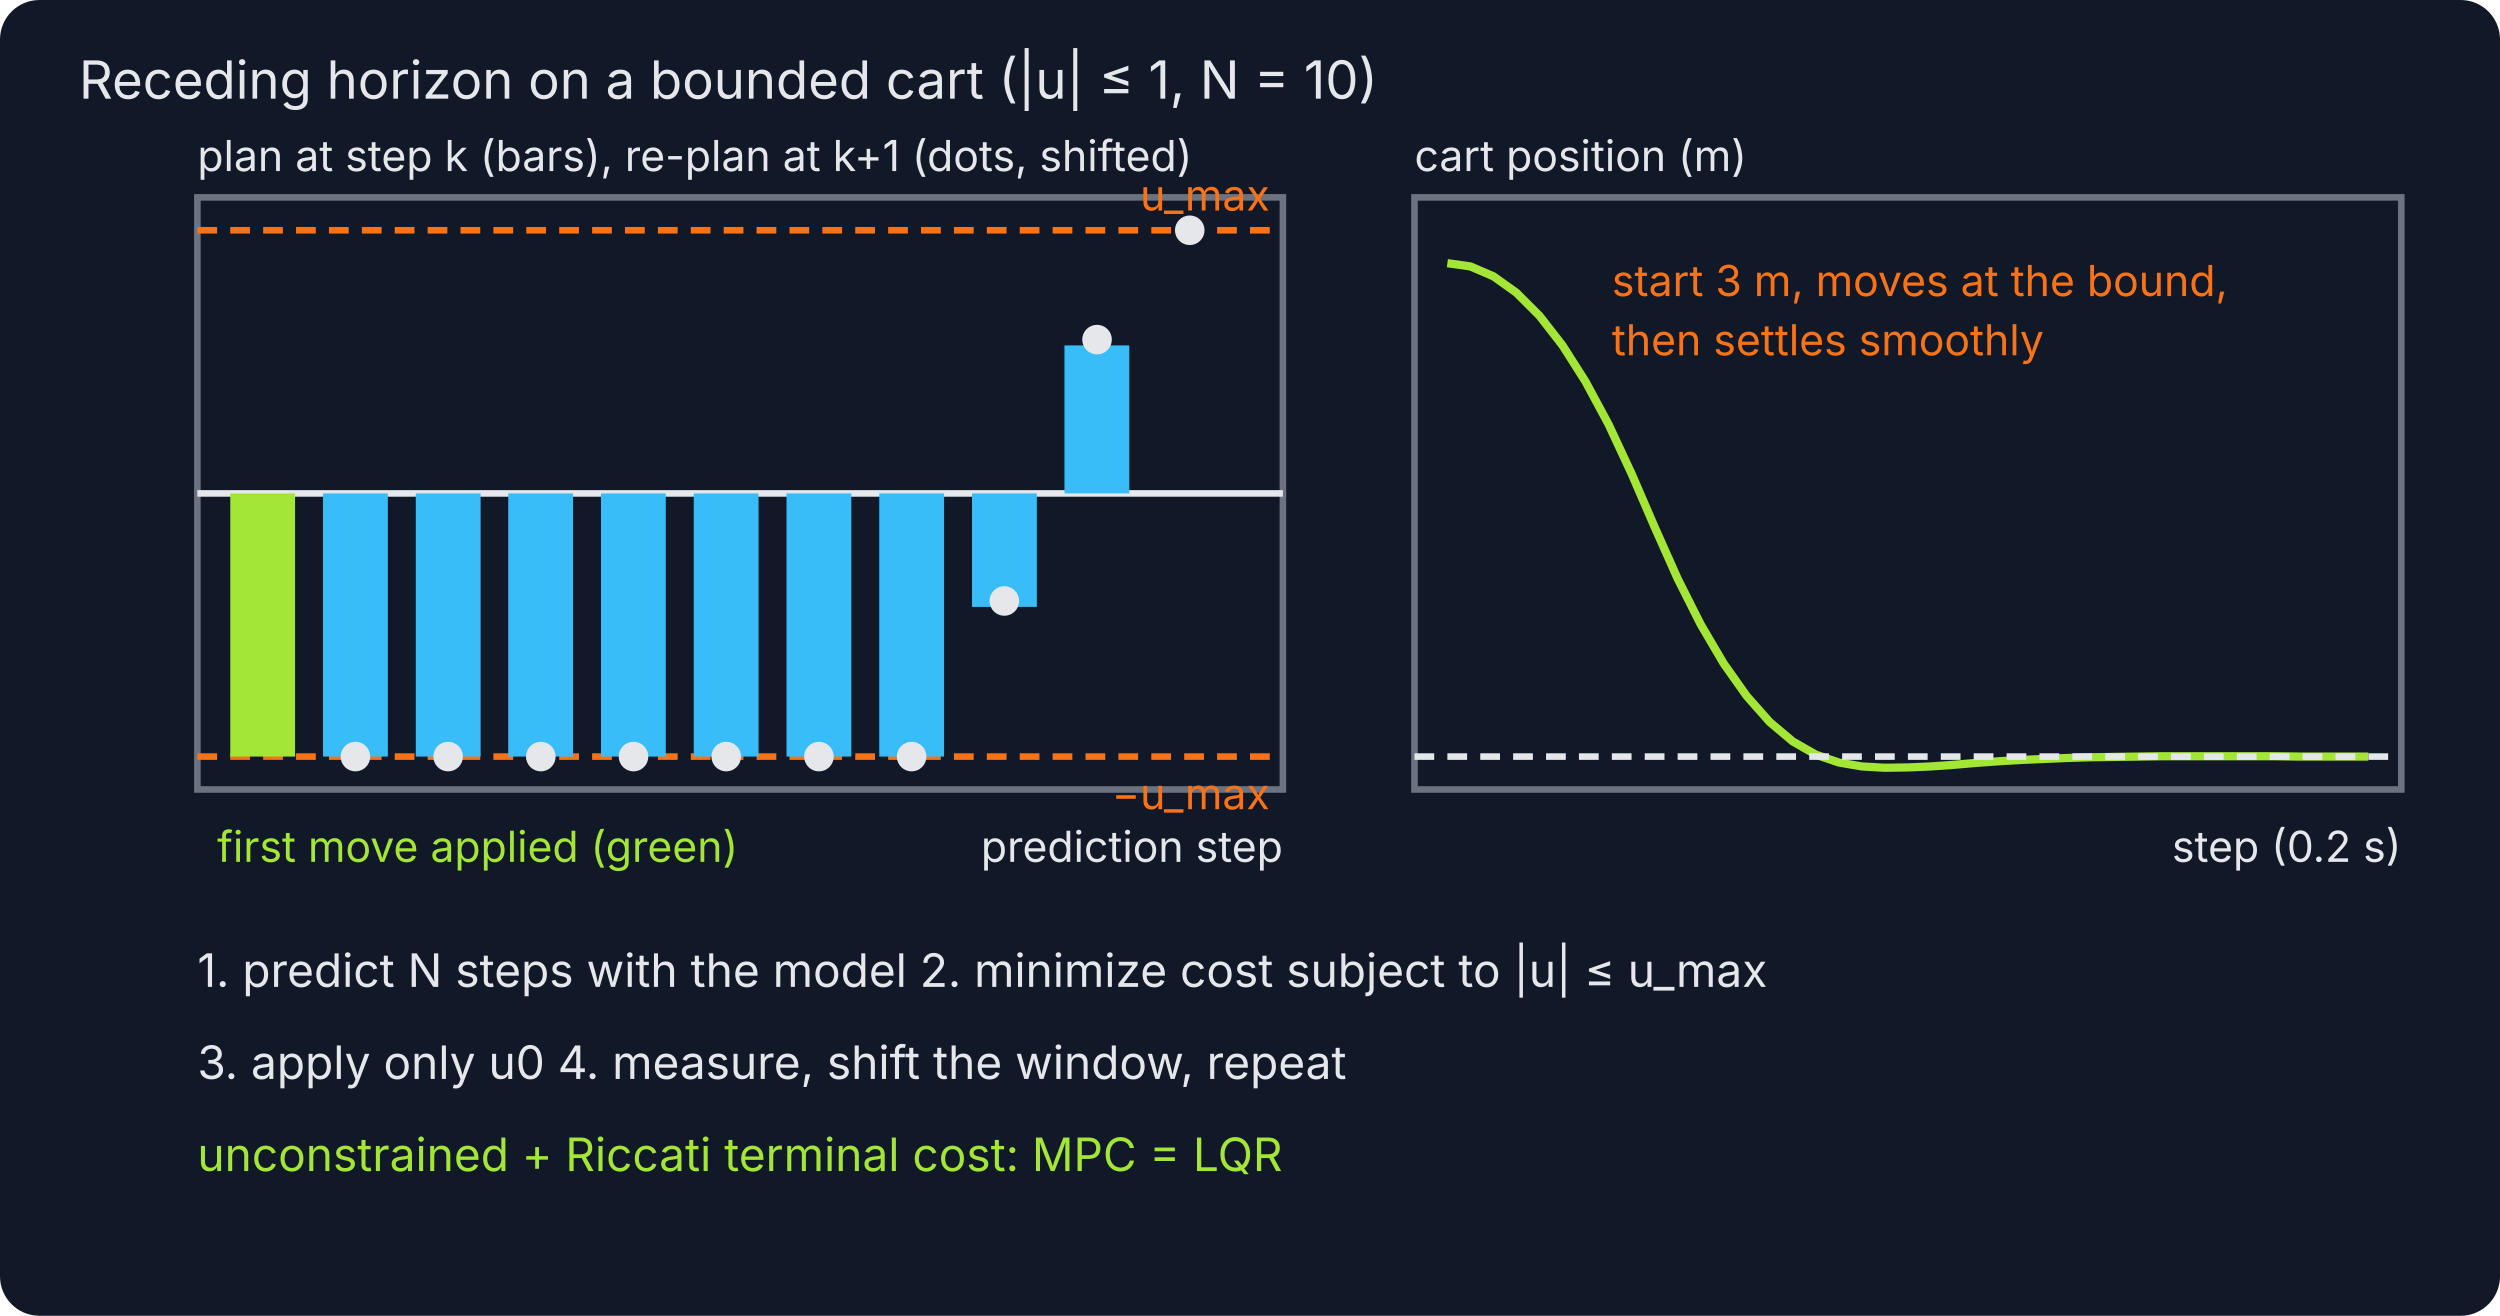
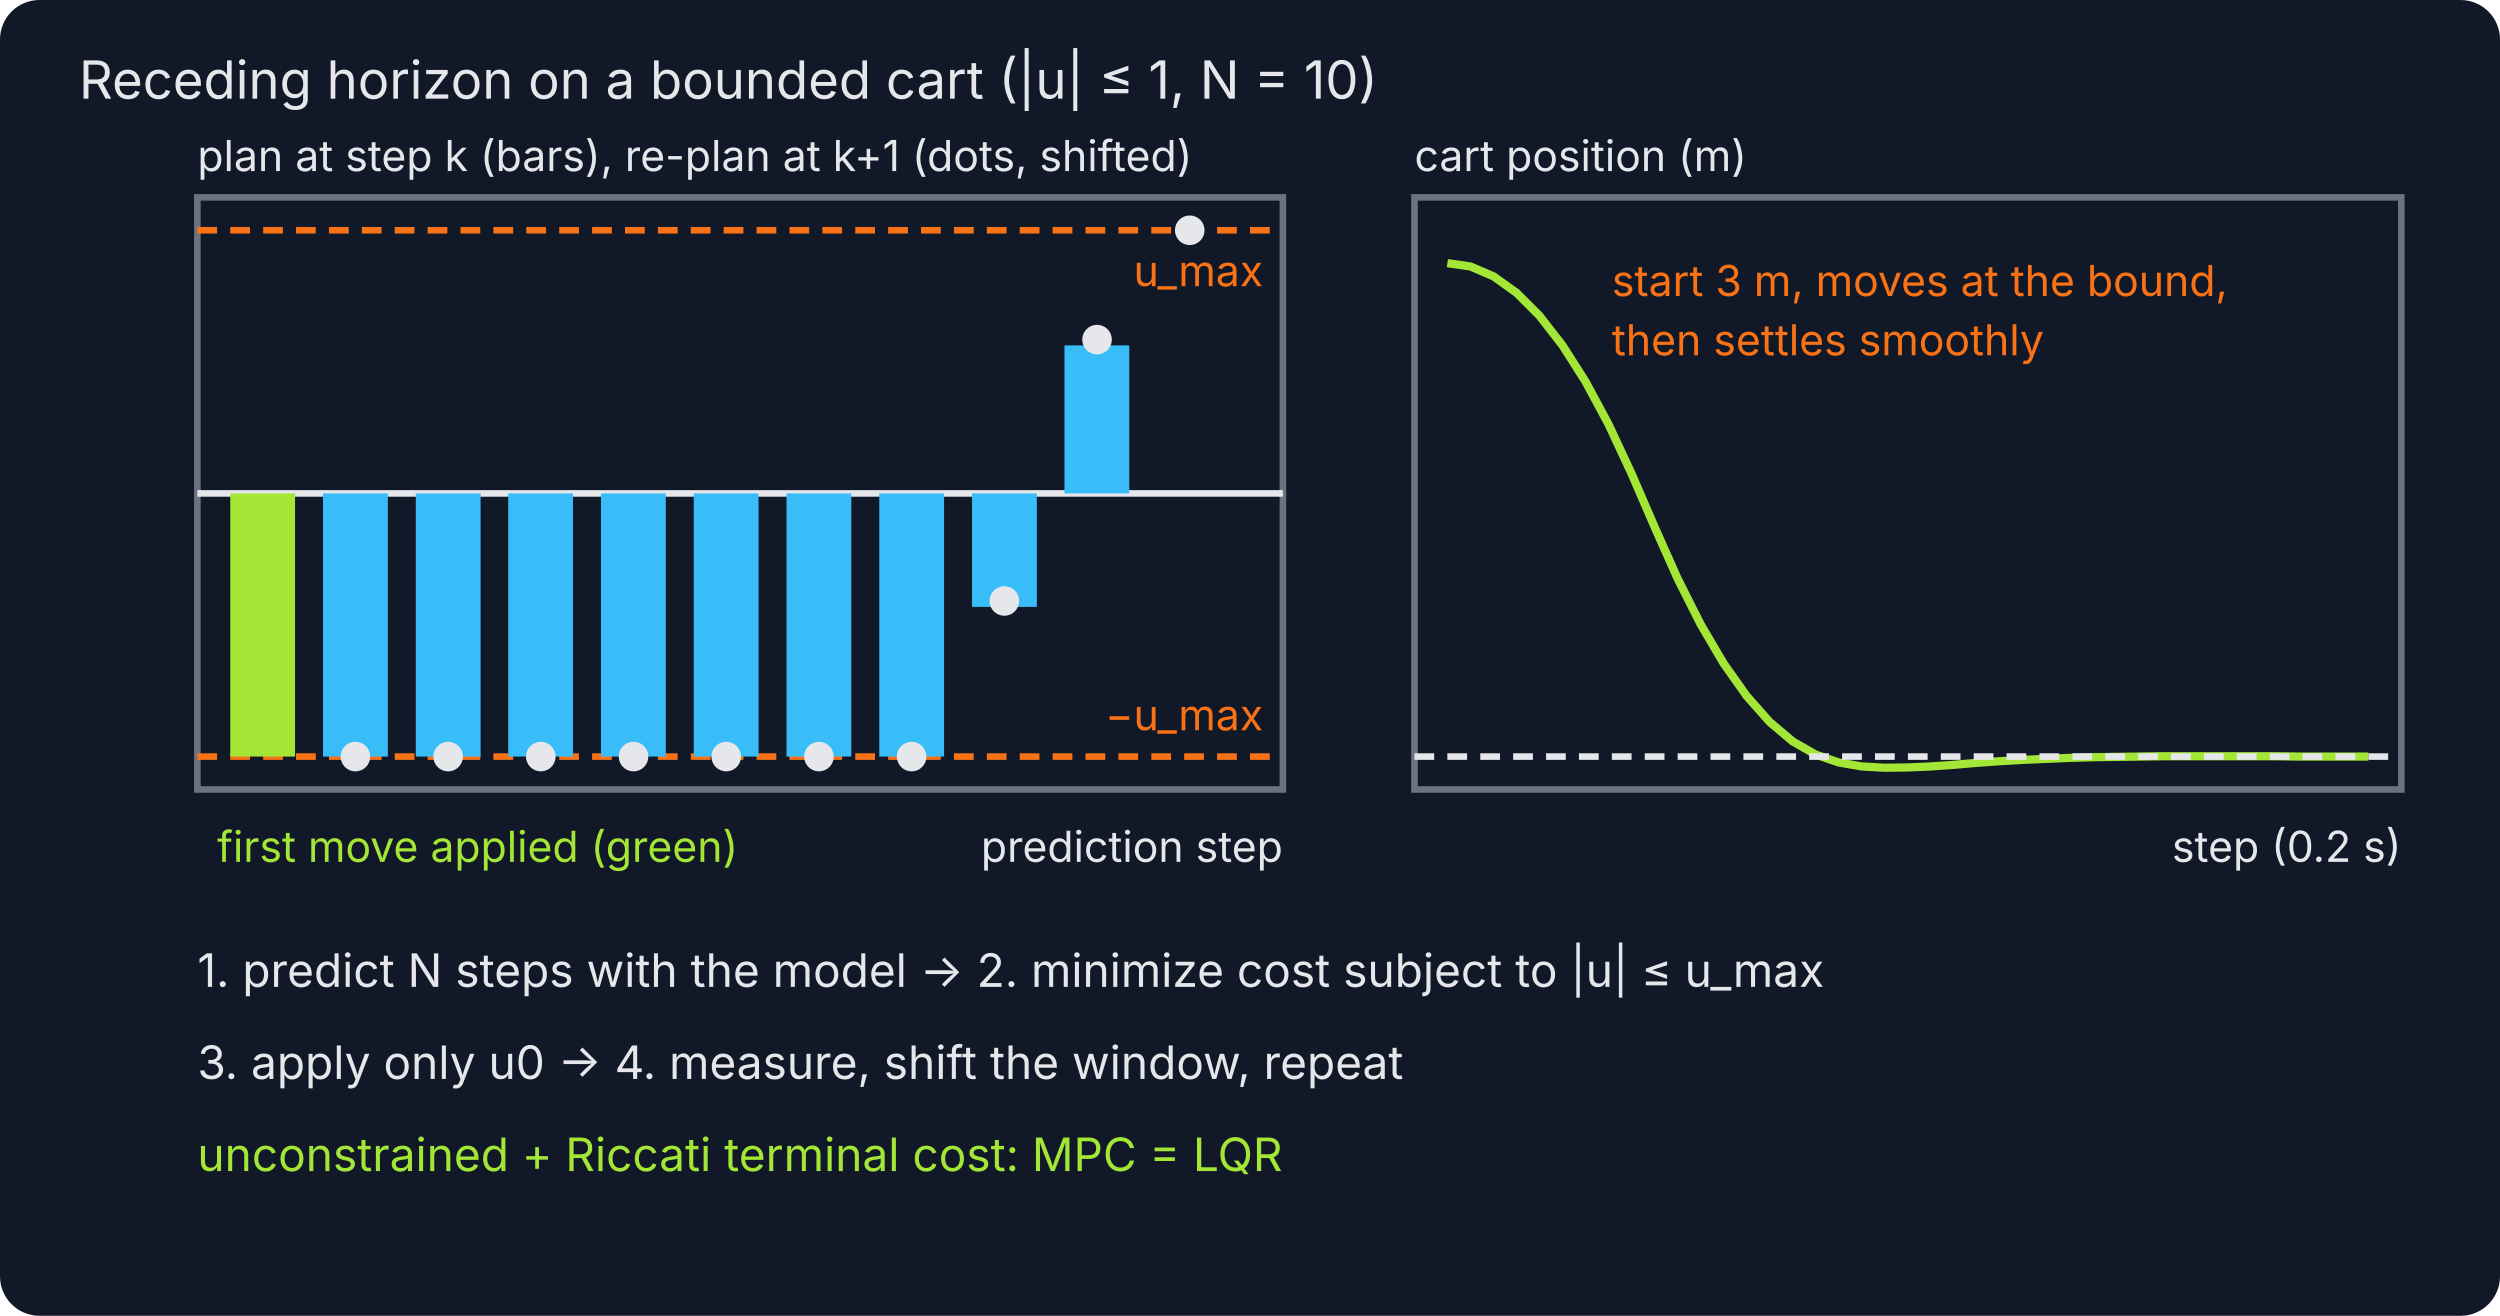
<svg xmlns="http://www.w3.org/2000/svg" viewBox="0 0 760 400">
  <rect width="760" height="400" fill="#111827" rx="12" />
  <defs>
    <marker id="a" markerWidth="8" markerHeight="8" refX="7" refY="4" orient="auto">
      <path d="M0,0 L8,4 L0,8 z" fill="#e5e7eb" />
    </marker>
  </defs>
  <text x="24" y="30" fill="#e5e7eb" font-size="16" text-anchor="start" font-family="Inter, Arial, sans-serif">Receding horizon on a bounded cart (|u| ≤ 1, N = 10)</text>
  <rect x="60" y="60" width="330" height="180" rx="0" fill="none" stroke="#6b7280" stroke-width="2" />
  <line x1="60" y1="70.0" x2="390" y2="70.0" stroke="#f97316" stroke-width="2" stroke-dasharray="6,4" />
  <line x1="60" y1="230.0" x2="390" y2="230.0" stroke="#f97316" stroke-width="2" stroke-dasharray="6,4" />
  <line x1="60" y1="150.0" x2="390" y2="150.0" stroke="#e5e7eb" stroke-width="2" />
-   <text x="386" y="64.0" fill="#f97316" font-size="13" text-anchor="end" font-family="Inter, Arial, sans-serif">u_max</text>
-   <text x="386" y="246.0" fill="#f97316" font-size="13" text-anchor="end" font-family="Inter, Arial, sans-serif">−u_max</text>
+   <text x="384" y="87" fill="#f97316" font-size="13" text-anchor="end" font-family="Inter, Arial, sans-serif">u_max</text>
+   <text x="384" y="222" fill="#f97316" font-size="13" text-anchor="end" font-family="Inter, Arial, sans-serif">−u_max</text>
  <rect x="70.0" y="150.0" width="19.7" height="80.0" fill="#a3e635" />
  <rect x="98.2" y="150.0" width="19.7" height="80.0" fill="#38bdf8" />
  <rect x="126.4" y="150.0" width="19.7" height="80.0" fill="#38bdf8" />
  <rect x="154.5" y="150.0" width="19.7" height="80.0" fill="#38bdf8" />
  <rect x="182.7" y="150.0" width="19.7" height="80.0" fill="#38bdf8" />
  <rect x="210.9" y="150.0" width="19.7" height="80.0" fill="#38bdf8" />
  <rect x="239.1" y="150.0" width="19.7" height="80.0" fill="#38bdf8" />
  <rect x="267.3" y="150.0" width="19.7" height="80.0" fill="#38bdf8" />
  <rect x="295.5" y="150.0" width="19.7" height="34.5" fill="#38bdf8" />
  <rect x="323.6" y="105.0" width="19.7" height="45.0" fill="#38bdf8" />
  <circle cx="108.045" cy="230.0" r="3.5" fill="#e5e7eb" stroke="#e5e7eb" stroke-width="2" />
  <circle cx="136.227" cy="230.0" r="3.5" fill="#e5e7eb" stroke="#e5e7eb" stroke-width="2" />
  <circle cx="164.409" cy="230.0" r="3.5" fill="#e5e7eb" stroke="#e5e7eb" stroke-width="2" />
  <circle cx="192.591" cy="230.0" r="3.5" fill="#e5e7eb" stroke="#e5e7eb" stroke-width="2" />
  <circle cx="220.773" cy="230.0" r="3.5" fill="#e5e7eb" stroke="#e5e7eb" stroke-width="2" />
  <circle cx="248.955" cy="230.0" r="3.5" fill="#e5e7eb" stroke="#e5e7eb" stroke-width="2" />
  <circle cx="277.136" cy="230.0" r="3.5" fill="#e5e7eb" stroke="#e5e7eb" stroke-width="2" />
  <circle cx="305.318" cy="182.699" r="3.5" fill="#e5e7eb" stroke="#e5e7eb" stroke-width="2" />
  <circle cx="333.5" cy="103.241" r="3.5" fill="#e5e7eb" stroke="#e5e7eb" stroke-width="2" />
  <circle cx="361.682" cy="70.0" r="3.5" fill="#e5e7eb" stroke="#e5e7eb" stroke-width="2" />
  <text x="60" y="52" fill="#e5e7eb" font-size="13" text-anchor="start" font-family="Inter, Arial, sans-serif">plan at step k (bars), re-plan at k+1 (dots, shifted)</text>
  <text x="66" y="262" fill="#a3e635" font-size="13" text-anchor="start" font-family="Inter, Arial, sans-serif">first move applied (green)</text>
  <text x="390" y="262" fill="#e5e7eb" font-size="13" text-anchor="end" font-family="Inter, Arial, sans-serif">prediction step</text>
  <rect x="430" y="60" width="300" height="180" rx="0" fill="none" stroke="#6b7280" stroke-width="2" />
  <polyline fill="none" stroke="#a3e635" stroke-width="2.5" points="440.0,80.0 447.0,81.0 454.0,84.0 461.0,89.0 468.0,96.0 475.0,105.0 482.0,116.0 489.0,129.0 496.0,144.0 503.0,160.2 510.0,175.9 517.0,189.8 524.0,201.7 531.0,211.6 538.0,219.5 545.0,225.4 552.0,229.4 559.0,231.8 566.0,233.0 573.0,233.4 580.0,233.3 587.0,233.0 594.0,232.5 601.0,231.9 608.0,231.4 615.0,231.0 622.0,230.7 629.0,230.4 636.0,230.2 643.0,230.1 650.0,230.0 657.0,229.9 664.0,229.9 671.0,229.9 678.0,229.9 685.0,229.9 692.0,229.9 699.0,230.0 706.0,230.0 713.0,230.0 720.0,230.0" />
  <line x1="430" y1="230.0" x2="730" y2="230.0" stroke="#e5e7eb" stroke-width="2" stroke-dasharray="6,4" />
  <text x="430" y="52" fill="#e5e7eb" font-size="13" text-anchor="start" font-family="Inter, Arial, sans-serif">cart position (m)</text>
  <text x="730" y="262" fill="#e5e7eb" font-size="13" text-anchor="end" font-family="Inter, Arial, sans-serif">step (0.2 s)</text>
  <text x="490" y="90" fill="#f97316" font-size="13" text-anchor="start" font-family="Inter, Arial, sans-serif">start 3 m, moves at the bound,</text>
  <text x="490" y="108" fill="#f97316" font-size="13" text-anchor="start" font-family="Inter, Arial, sans-serif">then settles smoothly</text>
-   <text x="60" y="300" fill="#e5e7eb" font-size="14" text-anchor="start" font-family="Inter, Arial, sans-serif">1. predict N steps with the model   2. minimize cost subject to |u| ≤ u_max</text>
-   <text x="60" y="328" fill="#e5e7eb" font-size="14" text-anchor="start" font-family="Inter, Arial, sans-serif">3. apply only u0   4. measure, shift the window, repeat</text>
+   <text x="60" y="300" fill="#e5e7eb" font-size="14" text-anchor="start" font-family="Inter, Arial, sans-serif">1. predict N steps with the model → 2. minimize cost subject to |u| ≤ u_max</text>
+   <text x="60" y="328" fill="#e5e7eb" font-size="14" text-anchor="start" font-family="Inter, Arial, sans-serif">3. apply only u0 → 4. measure, shift the window, repeat</text>
  <text x="60" y="356" fill="#a3e635" font-size="14" text-anchor="start" font-family="Inter, Arial, sans-serif">unconstrained + Riccati terminal cost: MPC = LQR</text>
</svg>
